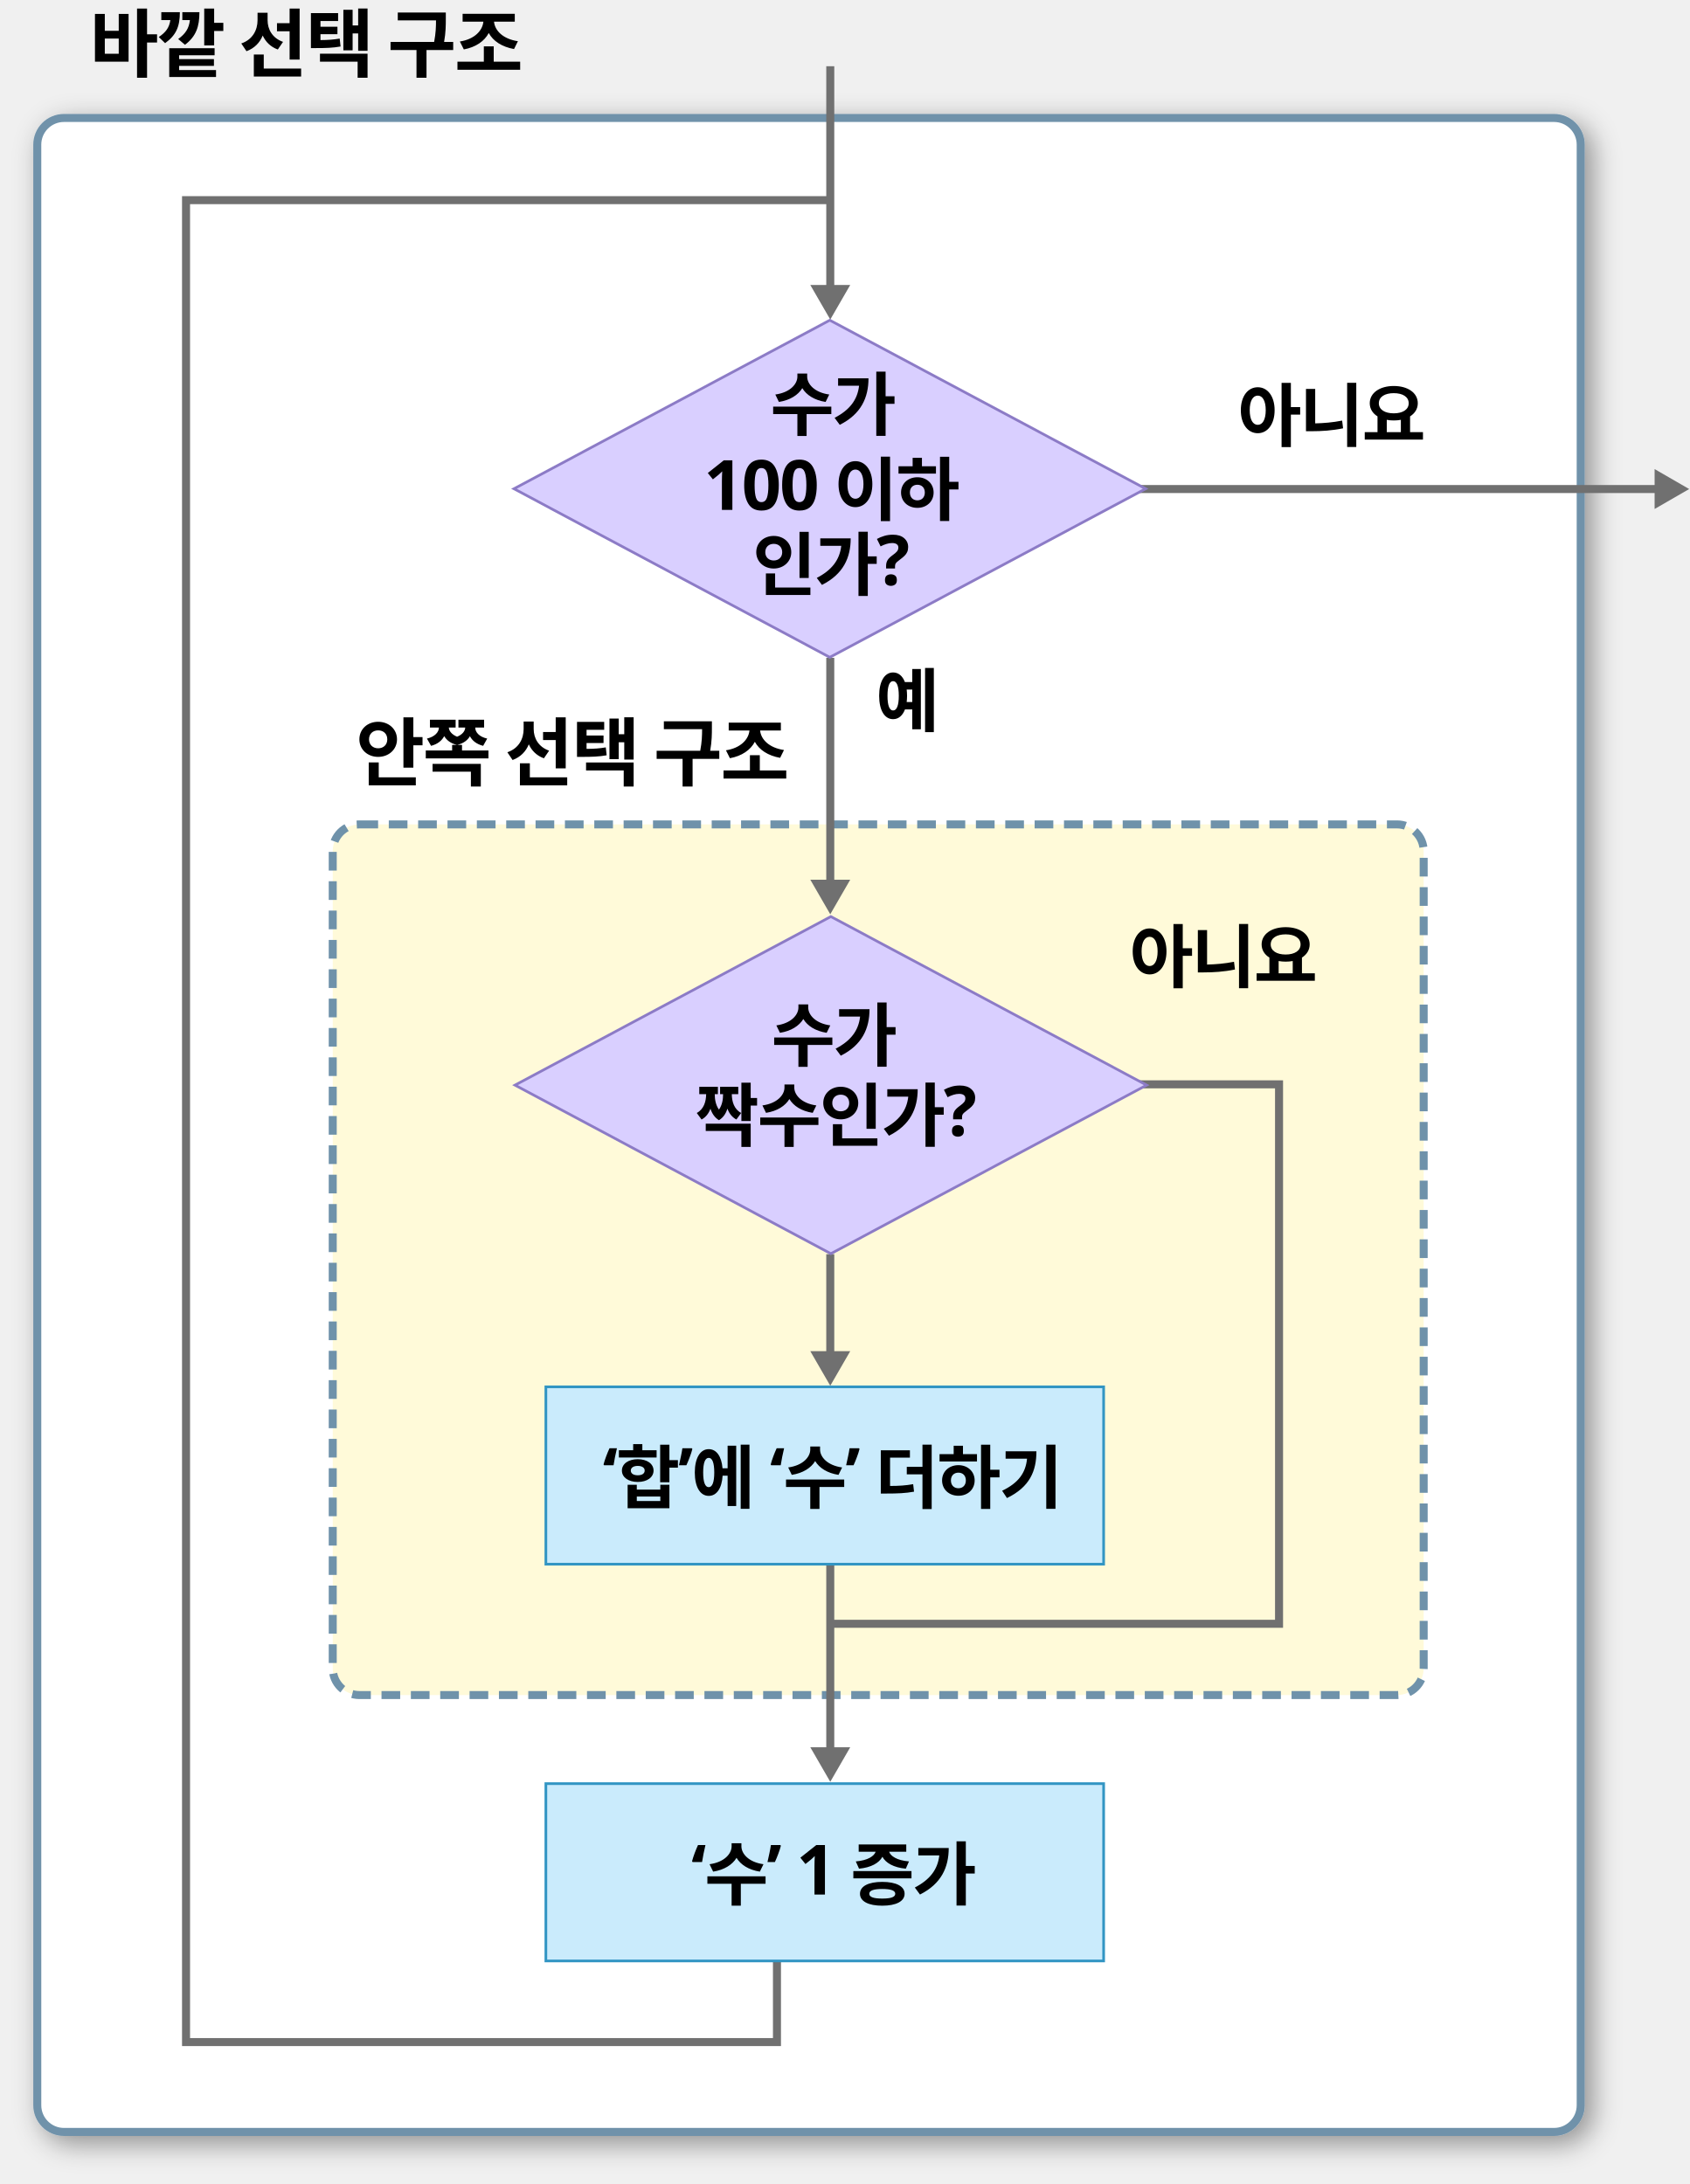
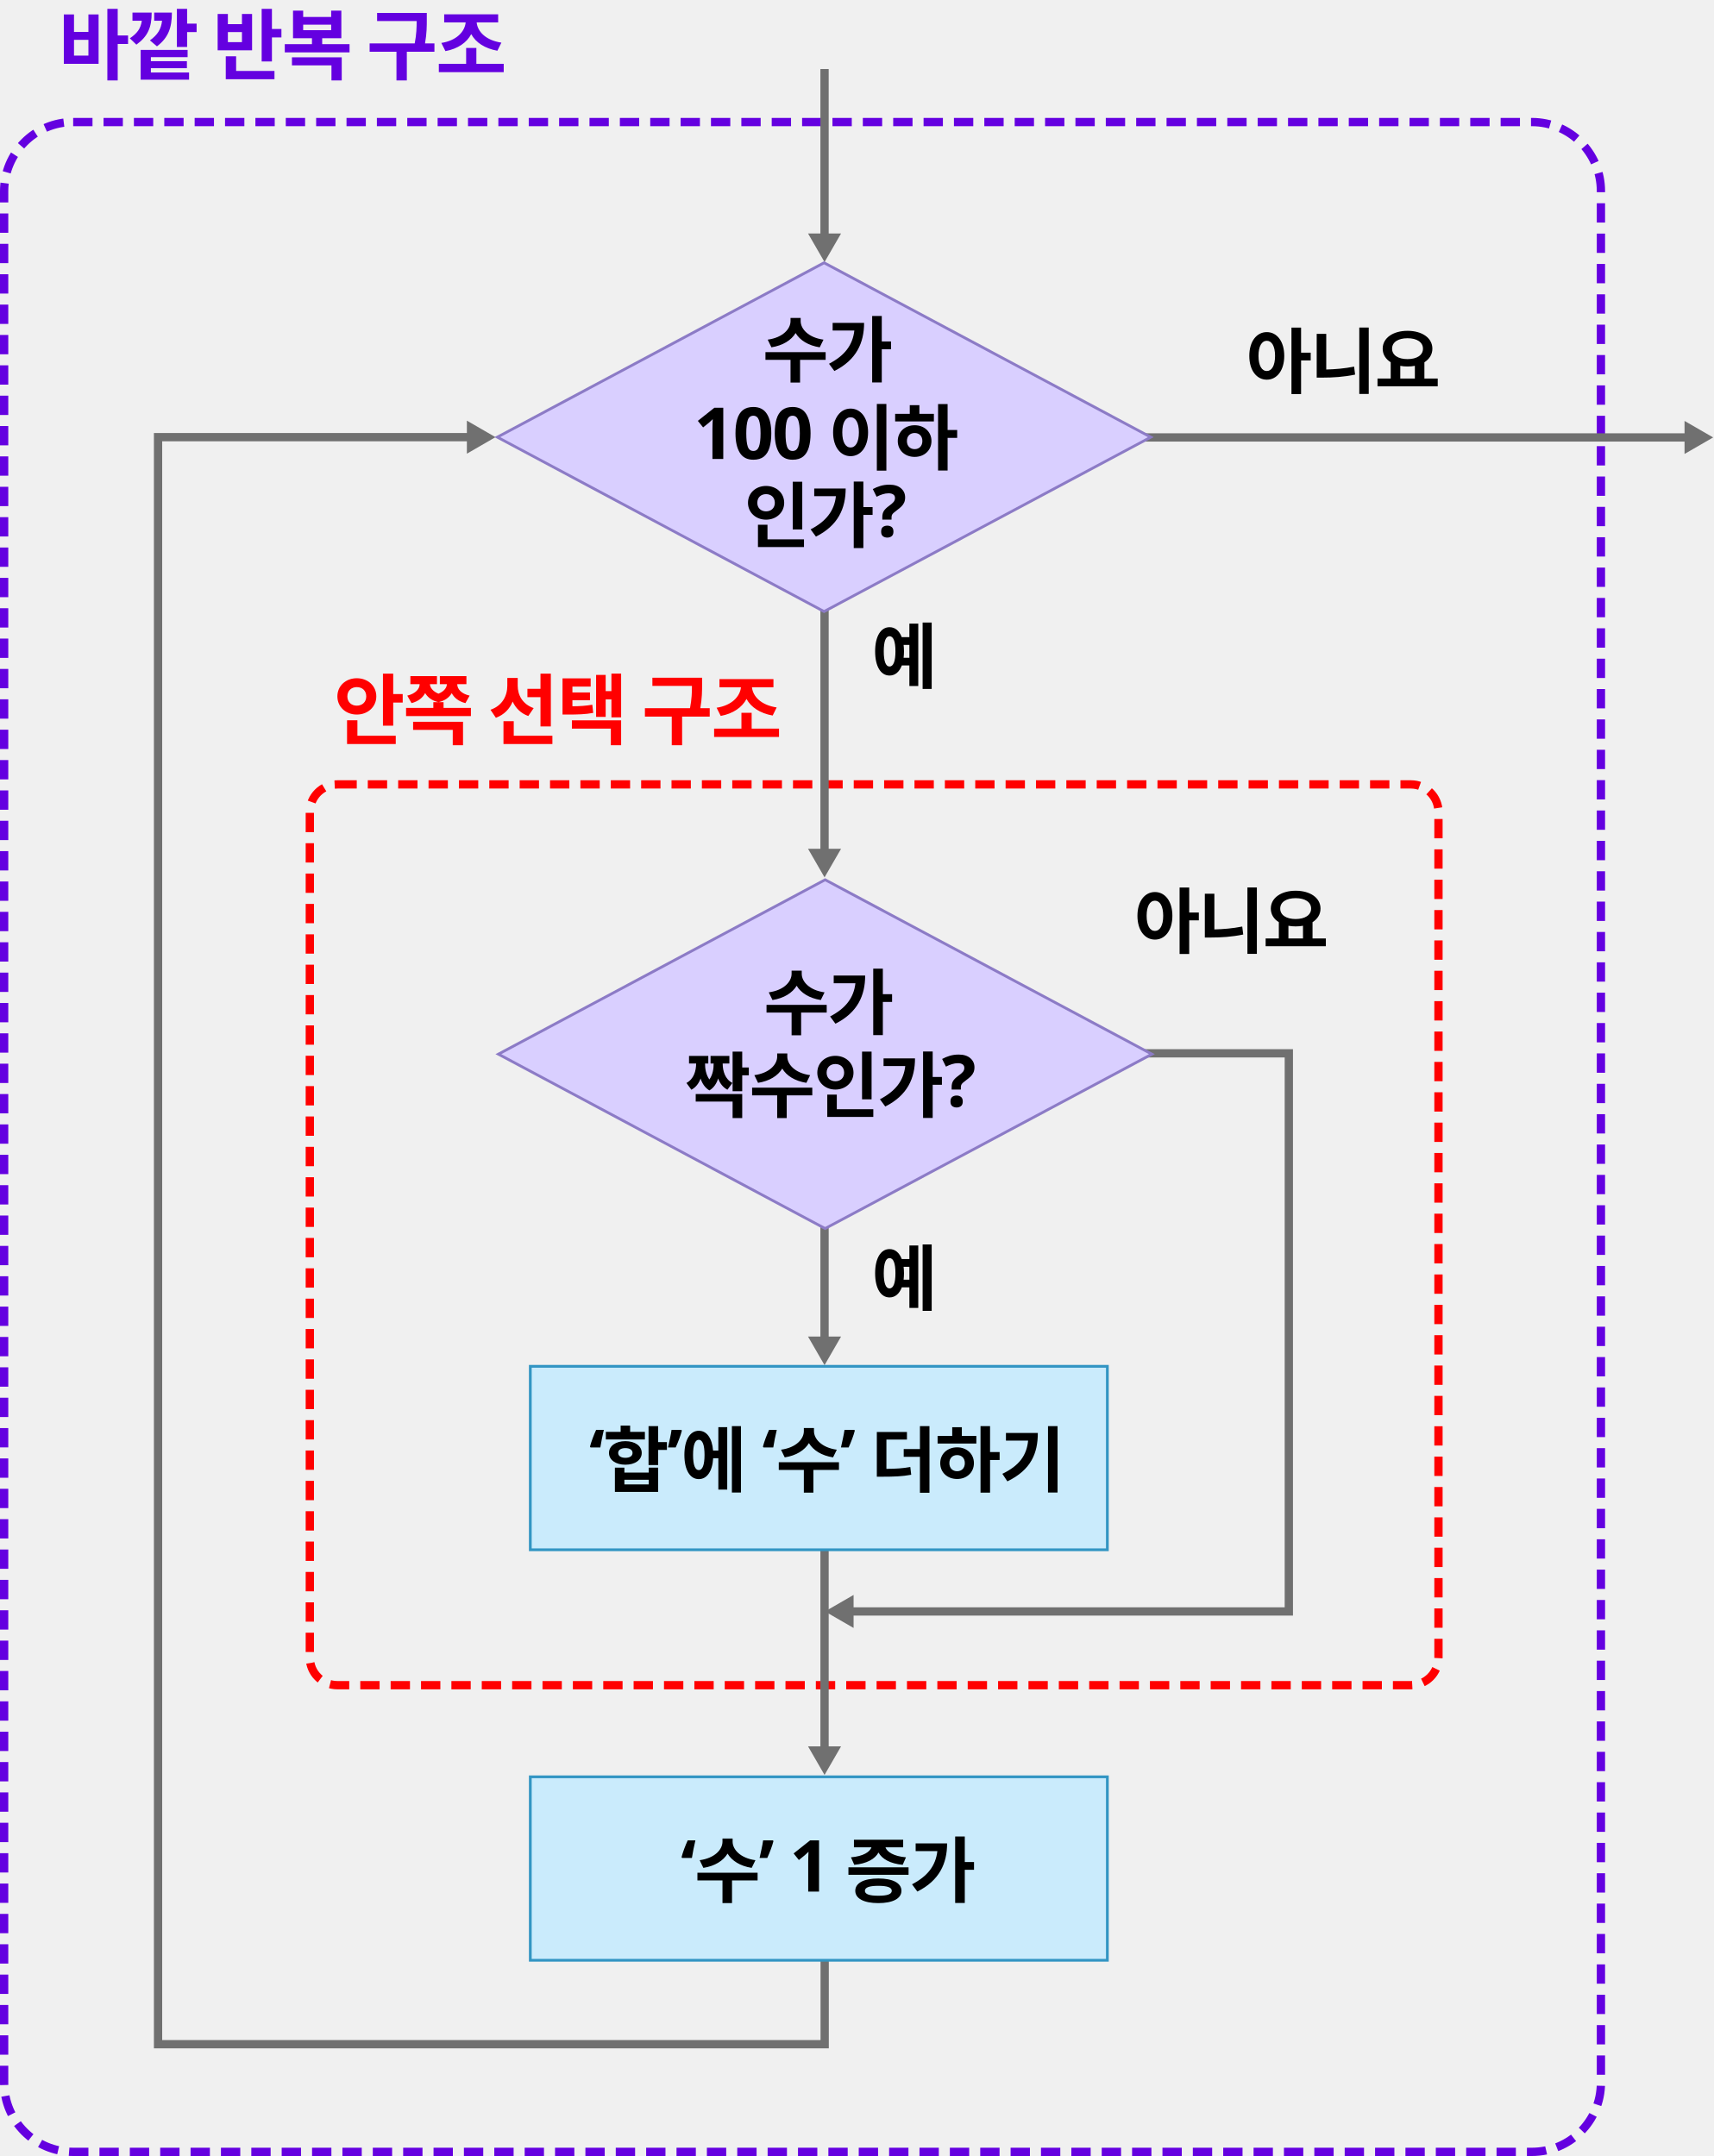
- <svg xmlns="http://www.w3.org/2000/svg" id="_레이어_1" data-name="레이어 1" viewBox="0 0 632.936 818.569">
+ <svg xmlns="http://www.w3.org/2000/svg" id="_레이어_1" data-name="레이어 1" viewBox="0 0 620.468 781.048">
  <defs>
    <style>
      .cls-1 {
        fill: #707070;
        stroke-width: 0px;
      }

      .cls-2 {
-         fill: none;
-         stroke: #707070;
+         stroke: red;
      }

      .cls-2, .cls-3, .cls-4, .cls-5, .cls-6 {
        stroke-miterlimit: 10;
      }

-       .cls-2, .cls-4, .cls-5 {
+       .cls-2, .cls-3, .cls-6 {
+         fill: none;
        stroke-width: 3px;
      }

+       .cls-2, .cls-6 {
+         stroke-dasharray: 0 0 7 4;
+       }
+ 
+       .cls-3 {
+         stroke: #707070;
+       }
+ 
+       .cls-4 {
+         fill: #caebfc;
+         stroke: #3295c3;
+       }
+ 
      .cls-7 {
+         font-size: 26px;
+         letter-spacing: -.025em;
+       }
+ 
+       .cls-7, .cls-8, .cls-9 {
+         font-family: Pretendard-Bold-KSCpc-EUC-H, Pretendard;
+         font-weight: 700;
+       }
+ 
+       .cls-5 {
+         fill: #d9cfff;
+         stroke: #8c7bc6;
+       }
+ 
+       .cls-8 {
+         fill: red;
+       }
+ 
+       .cls-8, .cls-9 {
        font-size: 28px;
        letter-spacing: -.025em;
      }

-       .cls-7, .cls-8 {
-         font-family: Pretendard-Bold-KSCpc-EUC-H, Pretendard;
-         font-weight: 700;
-       }
- 
-       .cls-3 {
-         fill: #caebfc;
-         stroke: #3295c3;
-       }
- 
-       .cls-8 {
-         font-size: 26px;
-         letter-spacing: -.025em;
-       }
- 
-       .cls-4 {
-         fill: #fff;
-         filter: url(#drop-shadow-2);
-       }
- 
-       .cls-4, .cls-5 {
-         stroke: #6f92aa;
-       }
- 
-       .cls-5 {
-         fill: #fffad9;
-         stroke-dasharray: 0 0 7 4;
+       .cls-9 {
+         fill: #6400e0;
      }

      .cls-6 {
-         fill: #d9cfff;
-         stroke: #8c7bc6;
+         stroke: #6400e0;
      }
    </style>
-     <filter id="drop-shadow-2" filterUnits="userSpaceOnUse">
-       <feOffset dx="3" dy="3" />
-       <feGaussianBlur result="blur" stdDeviation="5" />
-       <feFlood flood-color="#000" flood-opacity=".4" />
-       <feComposite in2="blur" operator="in" />
-       <feComposite in="SourceGraphic" />
-     </filter>
  </defs>
-   <rect class="cls-4" x="13.968" y="44.214" width="578.323" height="754.839" rx="10" ry="10" />
-   <rect class="cls-5" x="124.677" y="308.988" width="408.774" height="326.323" rx="10" ry="10" />
-   <polyline class="cls-2" points="399.516 406.41 479.258 406.41 479.258 608.601 311.258 608.601" />
-   <polyline class="cls-2" points="291.129 734.409 291.129 765.375 69.71 765.375 69.71 75.019 311.131 75.019" />
-   <text class="cls-7" transform="translate(133.351 292.307)">
-     <tspan x="0" y="0">안쪽 선택 구조</tspan>
-   </text>
+   <rect class="cls-6" x="1.5" y="44.214" width="578.323" height="735.334" rx="25" ry="25" />
  <g>
-     <line class="cls-2" x1="311.102" y1="246.553" x2="311.102" y2="331.902" />
-     <polygon class="cls-1" points="303.622 329.714 311.102 342.666 318.581 329.714 303.622 329.714" />
-   </g>
-   <g>
-     <line class="cls-2" x1="311.102" y1="470.074" x2="311.102" y2="508.614" />
-     <polygon class="cls-1" points="303.622 506.426 311.102 519.378 318.581 506.426 303.622 506.426" />
-   </g>
-   <g>
-     <line class="cls-2" x1="311.102" y1="566.201" x2="311.102" y2="657.063" />
-     <polygon class="cls-1" points="303.622 654.875 311.102 667.827 318.581 654.875 303.622 654.875" />
-   </g>
-   <text class="cls-8" transform="translate(463.771 165.262)">
-     <tspan x="0" y="0">아니요</tspan>
-   </text>
-   <text class="cls-8" transform="translate(423.255 368.101)">
-     <tspan x="0" y="0">아니요</tspan>
-   </text>
-   <g>
-     <line class="cls-2" x1="311.102" y1="24.824" x2="311.102" y2="109" />
-     <polygon class="cls-1" points="303.622 106.811 311.102 119.763 318.581 106.811 303.622 106.811" />
-   </g>
-   <g>
-     <line class="cls-2" x1="418.927" y1="183.292" x2="622.172" y2="183.292" />
-     <polygon class="cls-1" points="619.983 190.772 632.936 183.292 619.983 175.813 619.983 190.772" />
-   </g>
-   <text class="cls-8" transform="translate(328.172 272.128)">
-     <tspan x="0" y="0">예</tspan>
-   </text>
-   <rect class="cls-3" x="204.536" y="519.795" width="208.998" height="66.462" />
-   <text class="cls-8" transform="translate(225.836 561.371)">
-     <tspan x="0" y="0">‘합’에 ‘수’ 더하기</tspan>
-   </text>
-   <rect class="cls-3" x="204.536" y="668.507" width="208.998" height="66.462" />
-   <text class="cls-8" transform="translate(259.004 710.08)">
-     <tspan x="0" y="0">‘수’ 1 증가</tspan>
-   </text>
-   <g>
-     <polygon class="cls-6" points="311.314 343.537 192.971 406.709 311.314 469.88 429.657 406.709 311.314 343.537" />
-     <text class="cls-8" transform="translate(289.026 397.552)">
+     <rect class="cls-2" x="112.21" y="284.164" width="408.774" height="326.323" rx="10" ry="10" />
+     <g>
+       <polyline class="cls-3" points="387.048 381.585 466.79 381.585 466.79 583.777 307.401 583.777" />
+       <polygon class="cls-1" points="309.152 577.793 298.79 583.777 309.152 589.76 309.152 577.793" />
+     </g>
+     <g>
+       <polyline class="cls-3" points="298.683 709.585 298.683 740.551 57.242 740.551 57.242 158.369 170.846 158.369" />
+       <polygon class="cls-1" points="169.095 164.353 179.457 158.369 169.095 152.386 169.095 164.353" />
+     </g>
+     <text class="cls-8" transform="translate(120.883 267.483)">
+       <tspan x="0" y="0">안쪽 선택 구조</tspan>
+     </text>
+     <g>
+       <line class="cls-3" x1="298.634" y1="217.111" x2="298.634" y2="309.231" />
+       <polygon class="cls-1" points="292.65 307.48 298.634 317.841 304.617 307.48 292.65 307.48" />
+     </g>
+     <g>
+       <line class="cls-3" x1="298.634" y1="443.853" x2="298.634" y2="485.943" />
+       <polygon class="cls-1" points="292.65 484.192 298.634 494.554 304.617 484.192 292.65 484.192" />
+     </g>
+     <g>
+       <line class="cls-3" x1="298.634" y1="541.376" x2="298.634" y2="634.392" />
+       <polygon class="cls-1" points="292.65 632.641 298.634 643.003 304.617 632.641 292.65 632.641" />
+     </g>
+     <text class="cls-7" transform="translate(451.303 140.438)">
+       <tspan x="0" y="0">아니요</tspan>
+     </text>
+     <text class="cls-7" transform="translate(410.787 343.277)">
+       <tspan x="0" y="0">아니요</tspan>
+     </text>
+     <g>
+       <line class="cls-3" x1="298.634" y1="25" x2="298.634" y2="86.328" />
+       <polygon class="cls-1" points="292.65 84.577 298.634 94.939 304.617 84.577 292.65 84.577" />
+     </g>
+     <g>
+       <line class="cls-3" x1="406.459" y1="158.468" x2="611.857" y2="158.468" />
+       <polygon class="cls-1" points="610.106 164.451 620.468 158.468 610.106 152.485 610.106 164.451" />
+     </g>
+     <text class="cls-7" transform="translate(315.704 247.304)">
+       <tspan x="0" y="0">예</tspan>
+     </text>
+     <text class="cls-7" transform="translate(315.704 472.594)">
+       <tspan x="0" y="0">예</tspan>
+     </text>
+     <rect class="cls-4" x="192.068" y="494.971" width="208.998" height="66.462" />
+     <text class="cls-7" transform="translate(213.368 536.546)">
+       <tspan x="0" y="0">‘합’에 ‘수’ 더하기</tspan>
+     </text>
+     <rect class="cls-4" x="192.068" y="643.683" width="208.998" height="66.462" />
+     <text class="cls-7" transform="translate(246.536 685.256)">
+       <tspan x="0" y="0">‘수’ 1 증가</tspan>
+     </text>
+     <g>
+       <polygon class="cls-5" points="298.846 318.713 180.503 381.884 298.846 445.056 417.189 381.884 298.846 318.713" />
+       <text class="cls-7" transform="translate(276.559 372.728)">
+         <tspan x="0" y="0">수가</tspan>
+         <tspan x="-28.491" y="30">짝수인가?</tspan>
+       </text>
+     </g>
+     <polygon class="cls-5" points="298.459 95.192 180.116 158.363 298.459 221.535 416.802 158.363 298.459 95.192" />
+     <text class="cls-7" transform="translate(276.172 136.277)">
      <tspan x="0" y="0">수가</tspan>
-       <tspan x="-28.491" y="30">짝수인가?</tspan>
+       <tspan x="-24.954" y="30">100 이하</tspan>
+       <tspan x="-6.67" y="60">인가?</tspan>
    </text>
  </g>
-   <polygon class="cls-6" points="310.927 120.016 192.584 183.188 310.927 246.359 429.27 183.188 310.927 120.016" />
-   <text class="cls-8" transform="translate(288.64 161.101)">
-     <tspan x="0" y="0">수가</tspan>
-     <tspan x="-24.954" y="30">100 이하</tspan>
-     <tspan x="-6.67" y="60">인가?</tspan>
-   </text>
-   <text class="cls-7" transform="translate(33.647 26.646)">
-     <tspan x="0" y="0">바깥 선택 구조</tspan>
+   <text class="cls-9" transform="translate(21.179 26.646)">
+     <tspan x="0" y="0">바깥 반복 구조</tspan>
  </text>
</svg>
